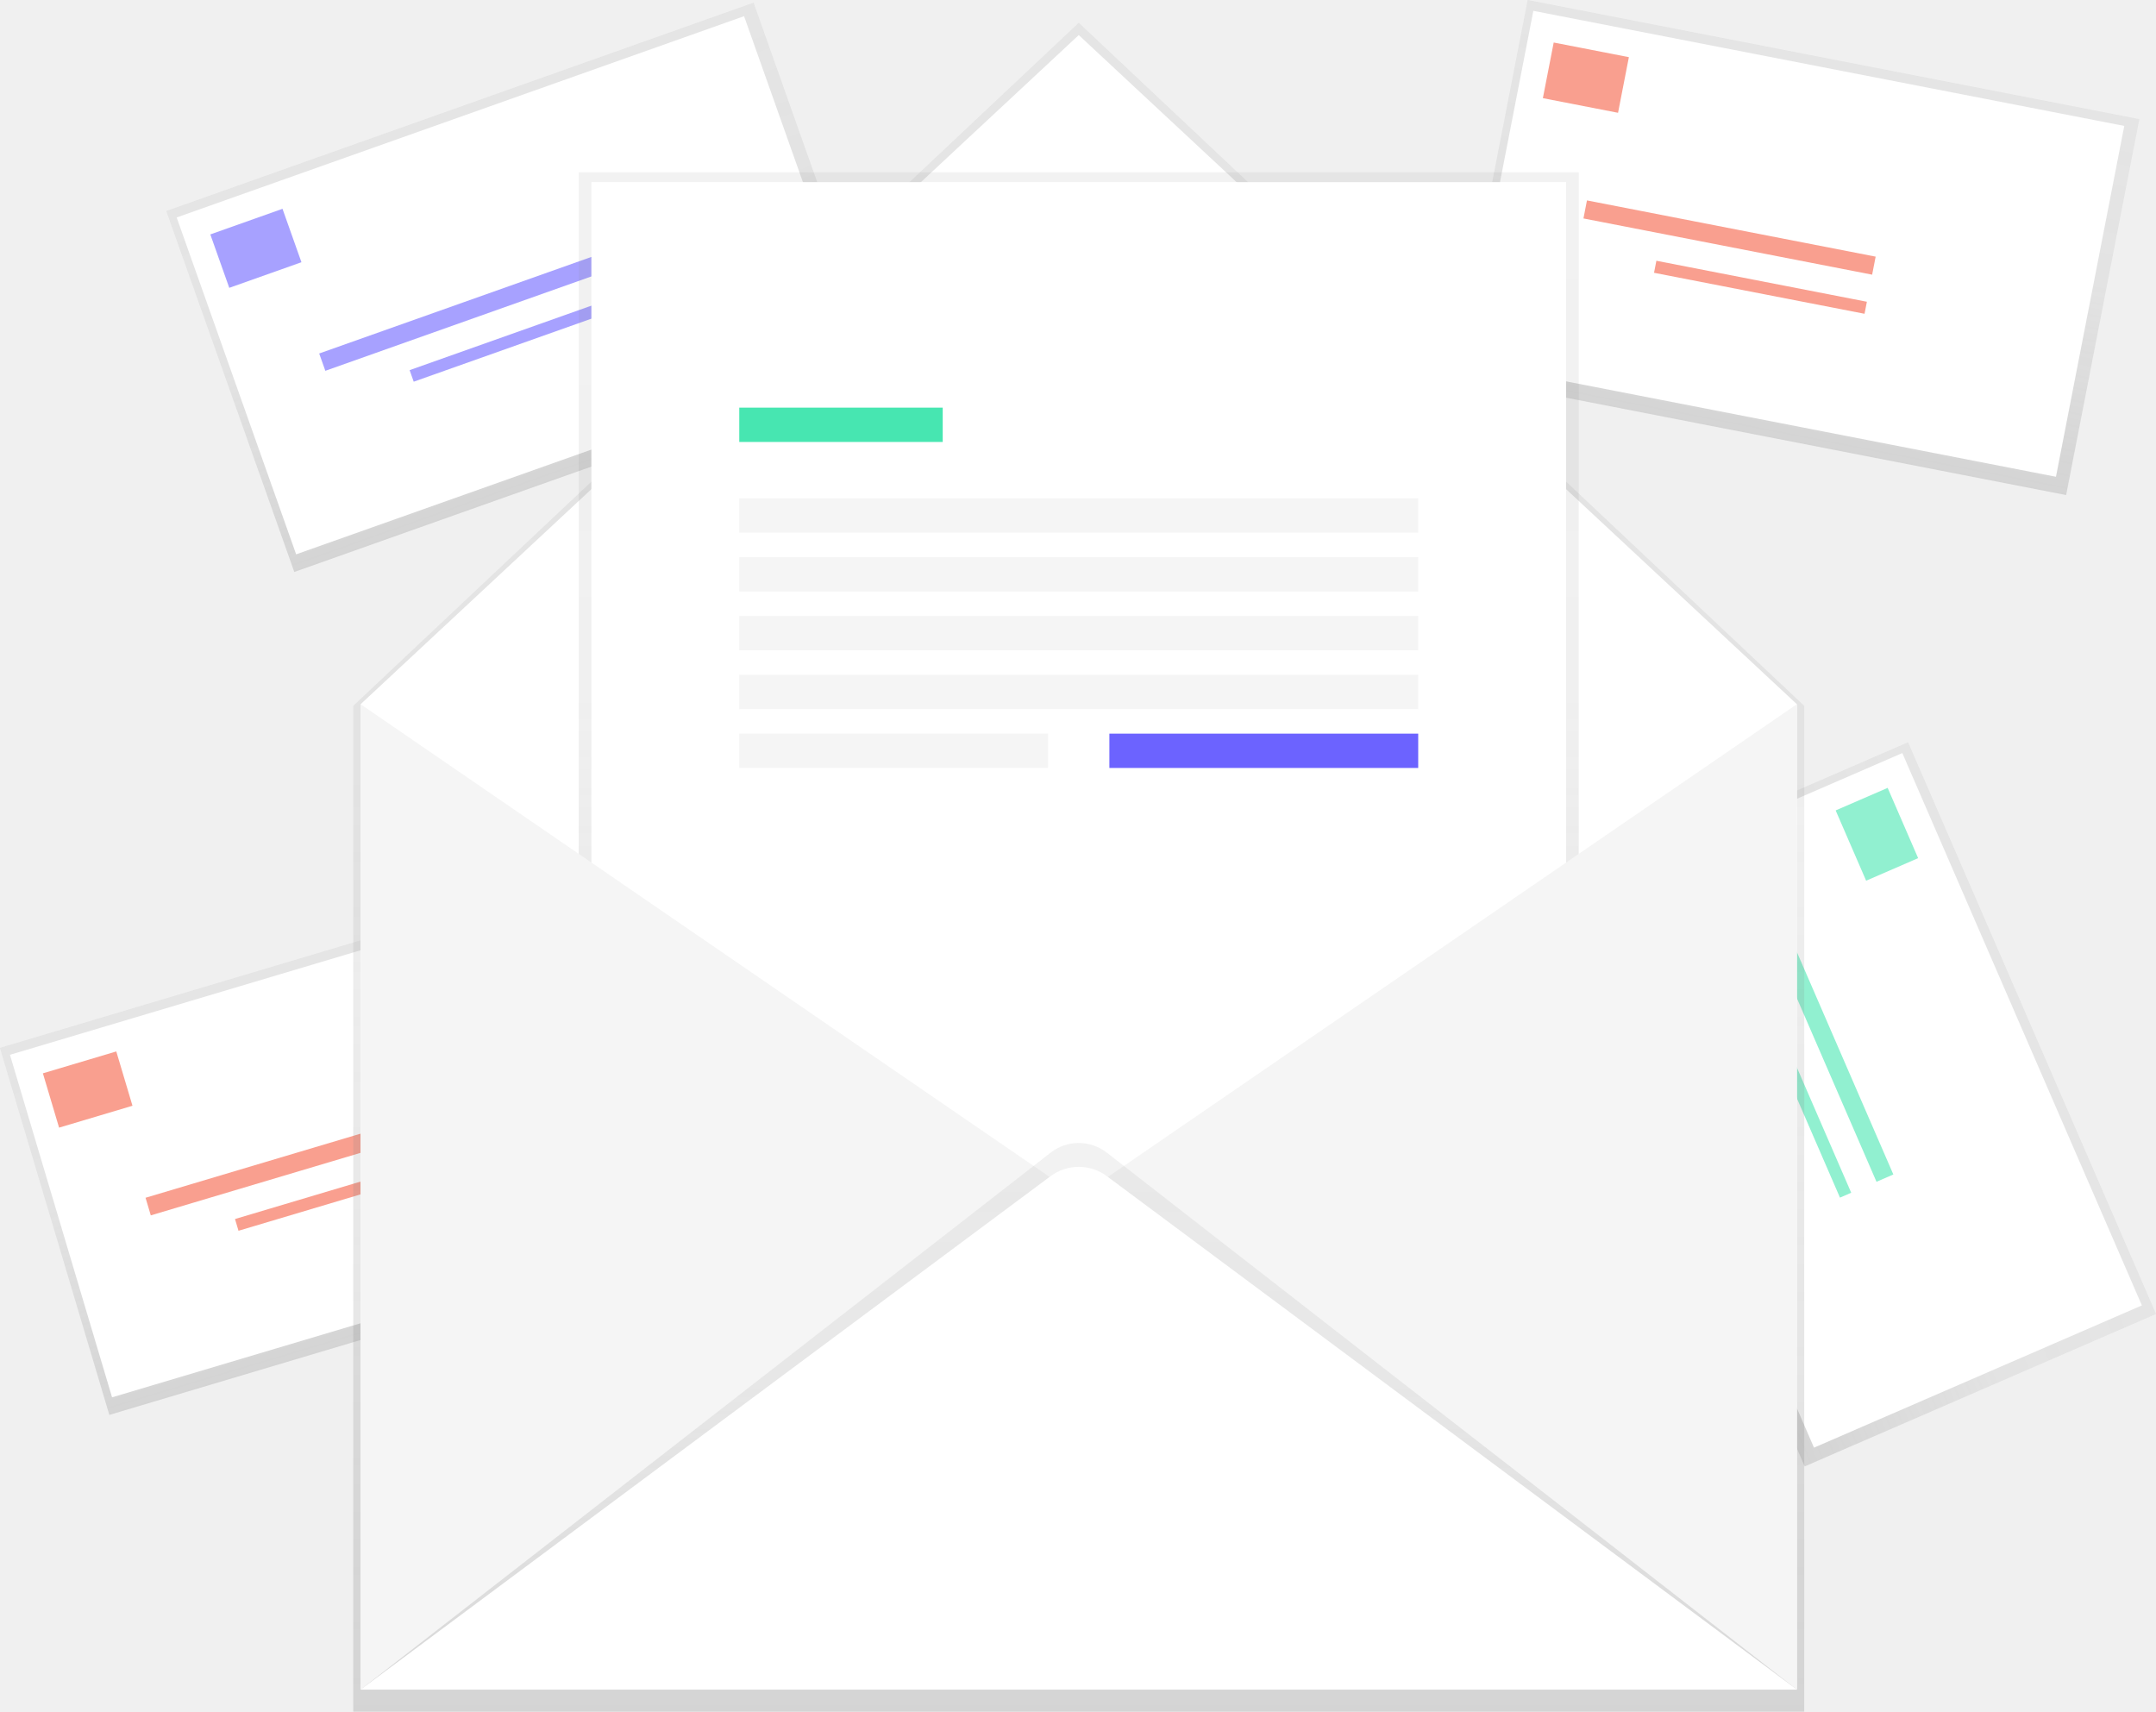
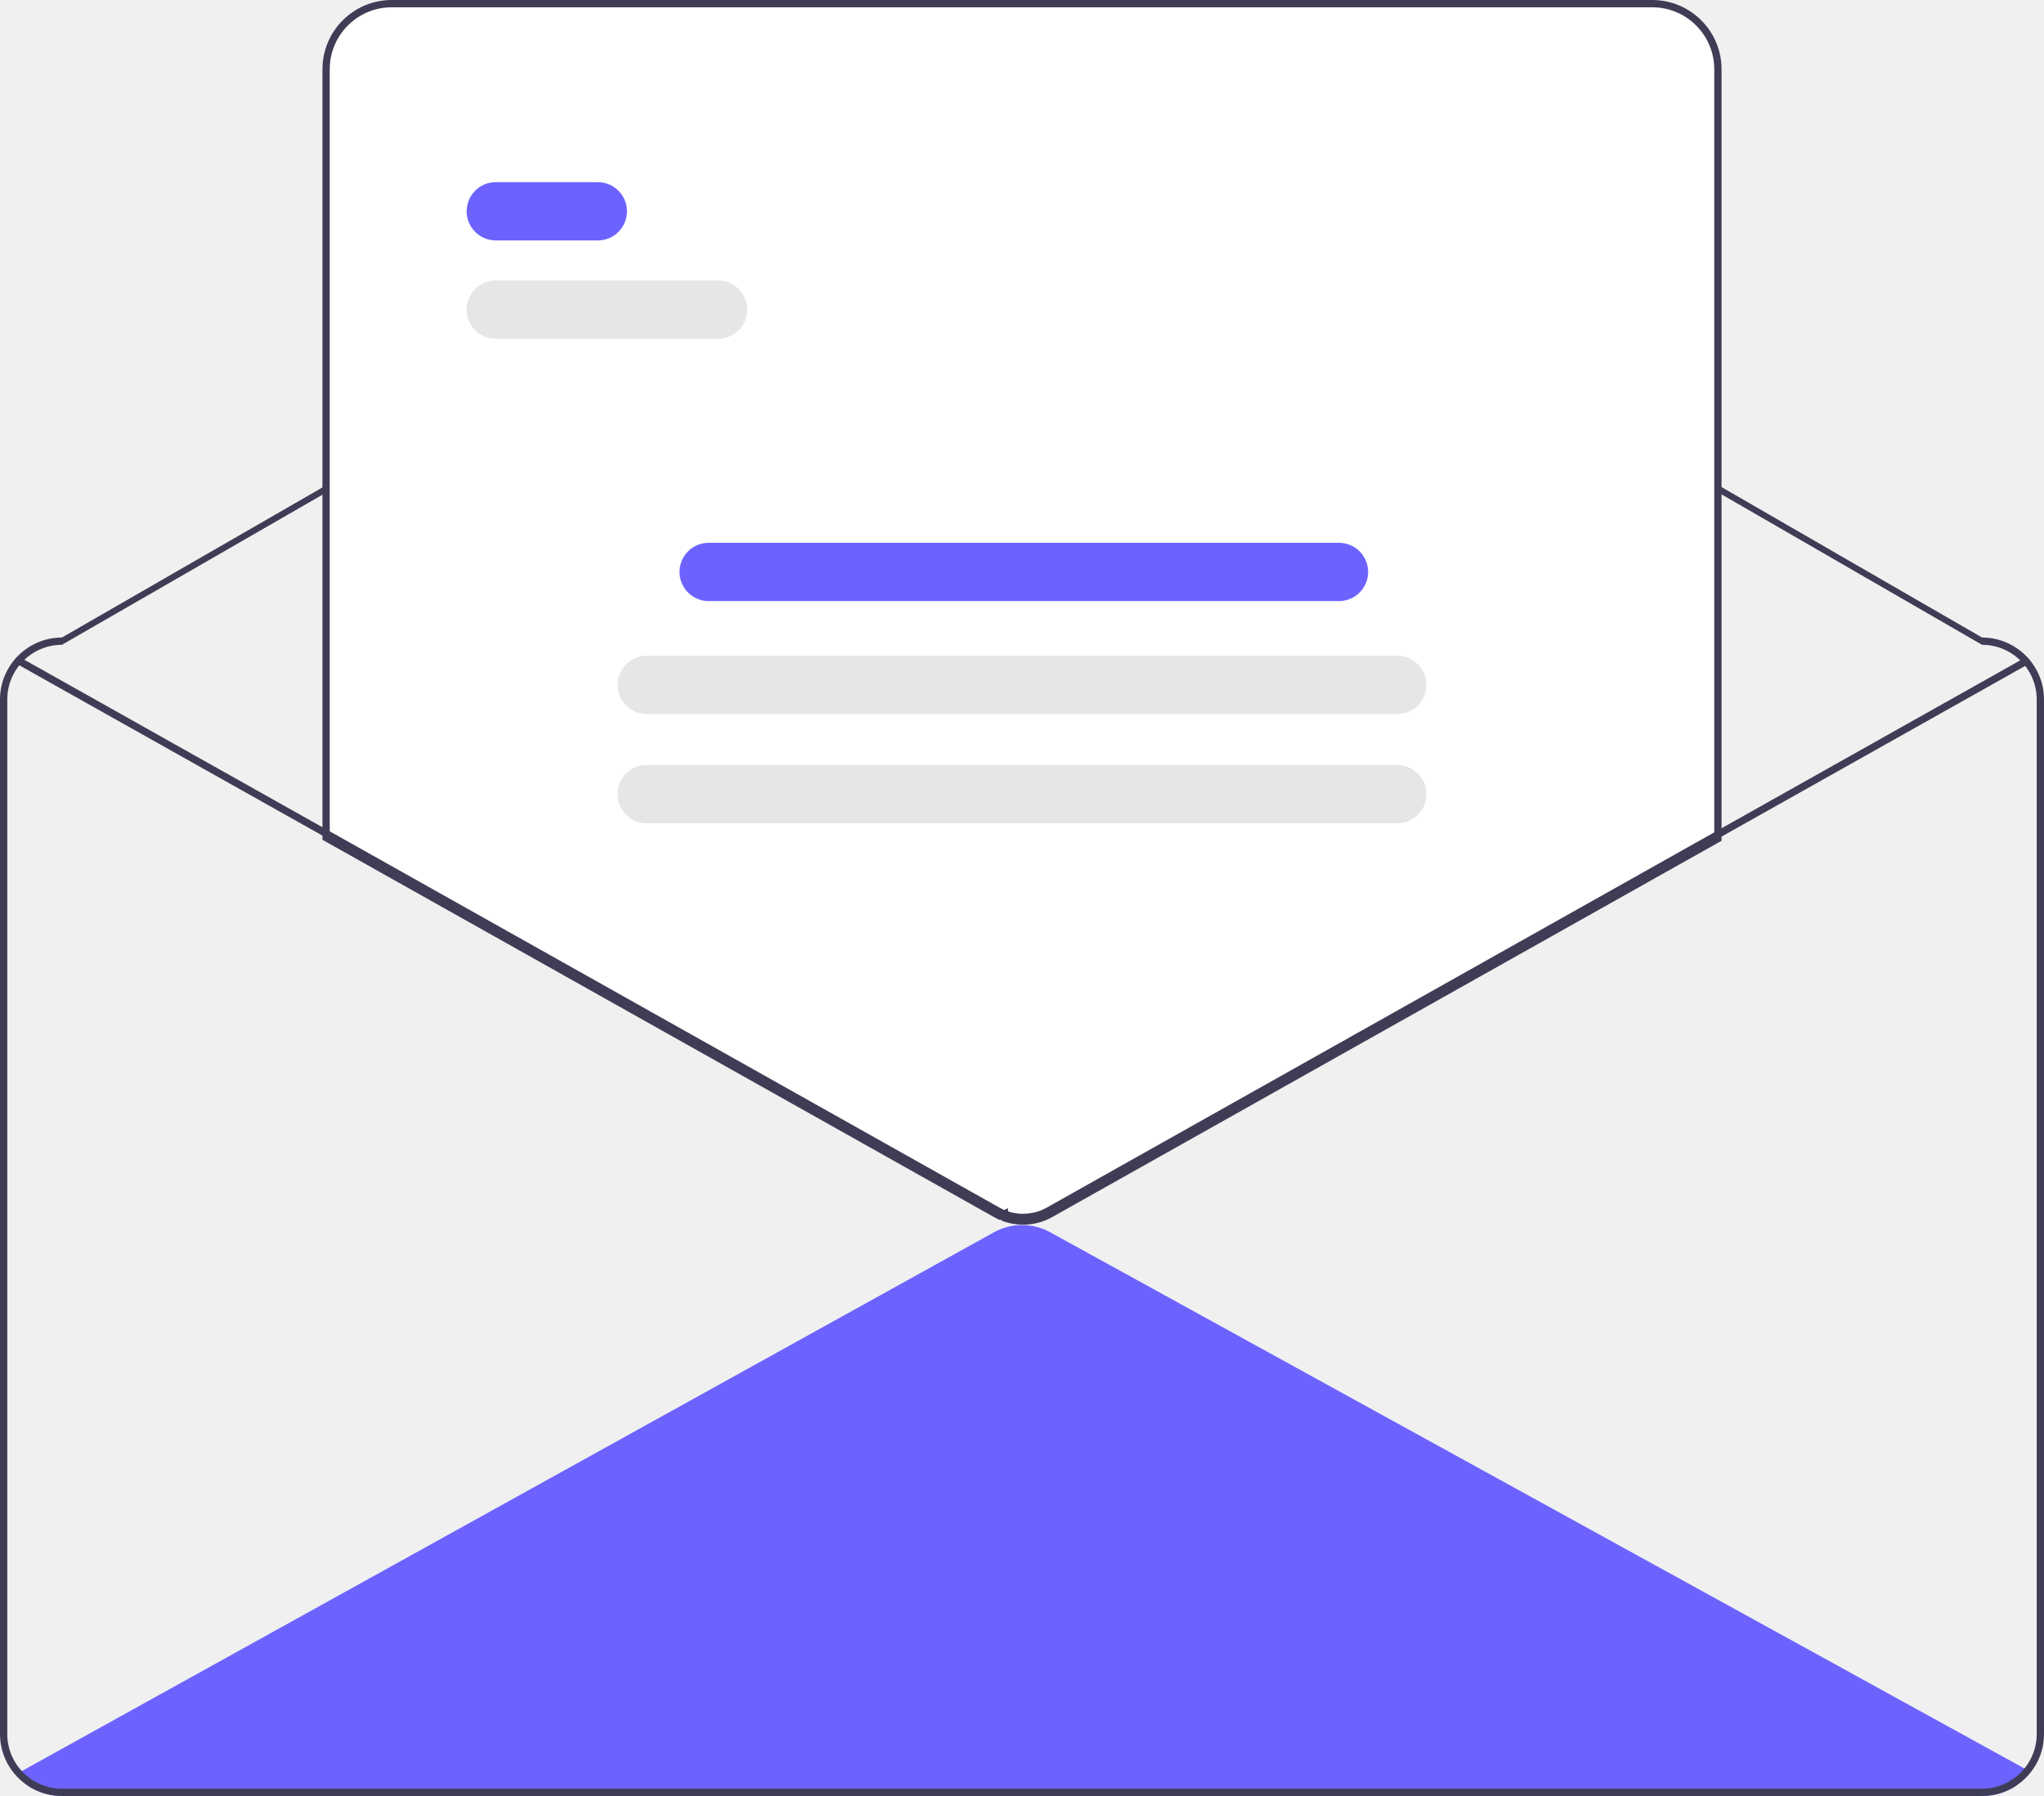
- <svg xmlns="http://www.w3.org/2000/svg" xmlns:xlink="http://www.w3.org/1999/xlink" id="060e19aa-3f7d-4f07-aa7e-820f8d371f55" data-name="Layer 1" width="870.71" height="691.21" viewBox="0 0 870.71 691.21">
-   <defs>
-     <linearGradient id="96d5bb21-1965-4d3e-ab37-1bcc7be514e6" x1="309.27" y1="560.72" x2="309.27" y2="406.06" gradientTransform="matrix(-1, 0, 0, 1, 616.6, 82.28)" gradientUnits="userSpaceOnUse">
-       <stop offset="0" stop-color="gray" stop-opacity="0.25" />
-       <stop offset="0.54" stop-color="gray" stop-opacity="0.12" />
-       <stop offset="1" stop-color="gray" stop-opacity="0.1" />
-     </linearGradient>
-     <linearGradient id="3608cfbe-4e57-42c8-8a3e-2b99e6b6c6a0" x1="-175.29" y1="157.73" x2="-175.29" y2="3.07" gradientTransform="matrix(0, -1, -1, 0, 970.73, 29.07)" xlink:href="#96d5bb21-1965-4d3e-ab37-1bcc7be514e6" />
-     <linearGradient id="f4d6b150-3892-4d6f-bed9-22612cc59583" x1="-246.29" y1="456.25" x2="-246.29" y2="301.59" gradientTransform="matrix(0, -1, -1, 0, 1293.26, 304.09)" xlink:href="#96d5bb21-1965-4d3e-ab37-1bcc7be514e6" />
-     <linearGradient id="675c2575-69c8-4c08-9859-0530d9a94ad2" x1="60" y1="226.17" x2="60" y2="71.51" gradientTransform="matrix(-1, 0, 0, 1, 436.24, 71.59)" xlink:href="#96d5bb21-1965-4d3e-ab37-1bcc7be514e6" />
-     <linearGradient id="245258be-8ef2-4163-b815-3fbd211fc334" x1="435.66" y1="691.21" x2="435.66" y2="9.21" gradientTransform="matrix(1, 0, 0, 1, 0, 0)" xlink:href="#96d5bb21-1965-4d3e-ab37-1bcc7be514e6" />
-     <linearGradient id="afb36fd3-f298-4117-ba9e-9f0c6a4eccfc" x1="435.66" y1="544.71" x2="435.66" y2="69.59" gradientTransform="matrix(1, 0, 0, 1, 0, 0)" xlink:href="#96d5bb21-1965-4d3e-ab37-1bcc7be514e6" />
-     <linearGradient id="9b46ec67-d0ea-45ff-80f1-fe3db7b86030" x1="600.3" y1="786.69" x2="600.3" y2="565.96" gradientTransform="matrix(1, 0, 0, 1, 0, 0)" xlink:href="#96d5bb21-1965-4d3e-ab37-1bcc7be514e6" />
-   </defs>
-   <rect x="181.5" y="488.34" width="251.66" height="154.66" transform="translate(-313.48 7.02) rotate(-16.6)" fill="url(#96d5bb21-1965-4d3e-ab37-1bcc7be514e6)" />
-   <rect x="184.26" y="492.57" width="243.13" height="144.34" transform="translate(-313.28 6.55) rotate(-16.6)" fill="#fff" />
-   <g opacity="0.6">
-     <rect x="184.56" y="532.96" width="30.93" height="22.89" transform="translate(382.63 904.55) rotate(163.4)" fill="#f55f44" />
-     <rect x="221.97" y="570.99" width="118.78" height="7.42" transform="translate(550.57 940.64) rotate(163.4)" fill="#f55f44" />
-     <rect x="258.42" y="584.23" width="86.61" height="4.95" transform="translate(593.88 958.32) rotate(163.4)" fill="#f55f44" />
-   </g>
-   <rect x="812.99" y="78.53" width="154.66" height="251.66" transform="translate(354.91 934.8) rotate(-78.98)" fill="url(#3608cfbe-4e57-42c8-8a3e-2b99e6b6c6a0)" />
-   <rect x="817.25" y="81.28" width="144.34" height="243.13" transform="translate(355.66 932.7) rotate(-78.98)" fill="#fff" />
-   <g opacity="0.6">
-     <rect x="789.65" y="124.32" width="30.93" height="22.89" transform="translate(1404.78 318.52) rotate(-168.98)" fill="#f55f44" />
-     <rect x="803.74" y="196.61" width="118.78" height="7.42" transform="translate(1507.41 457.54) rotate(-168.98)" fill="#f55f44" />
-     <rect x="832.3" y="217.92" width="86.61" height="4.95" transform="translate(1528.3 499.71) rotate(-168.98)" fill="#f55f44" />
-   </g>
-   <rect x="837.01" y="424.55" width="154.66" height="251.66" transform="translate(-308.14 304.89) rotate(-23.45)" fill="url(#f4d6b150-3892-4d6f-bed9-22612cc59583)" />
-   <rect x="842.9" y="427.21" width="144.34" height="243.13" transform="translate(-307.45 305.05) rotate(-23.45)" fill="#fff" />
-   <g opacity="0.6">
-     <rect x="907.2" y="429.86" width="30.93" height="22.89" transform="translate(720.31 1358.98) rotate(-113.45)" fill="#47e6b1" />
-     <rect x="842.89" y="521.96" width="118.78" height="7.42" transform="translate(614.41 1458.22) rotate(-113.45)" fill="#47e6b1" />
-     <rect x="849.48" y="544.85" width="86.61" height="4.95" transform="translate(581.28 1479.77) rotate(-113.45)" fill="#47e6b1" />
-   </g>
-   <rect x="250.41" y="143.1" width="251.66" height="154.66" transform="translate(-216.69 34.06) rotate(-19.53)" fill="url(#675c2575-69c8-4c08-9859-0530d9a94ad2)" />
-   <rect x="253.13" y="147.42" width="243.13" height="144.34" transform="translate(-216.5 33.5) rotate(-19.53)" fill="#fff" />
-   <g opacity="0.6">
-     <rect x="252.52" y="193.23" width="30.93" height="22.89" transform="translate(424.33 203.59) rotate(160.47)" fill="#6c63ff" />
-     <rect x="291.38" y="227.07" width="118.78" height="7.42" transform="translate(593.86 226.63) rotate(160.47)" fill="#6c63ff" />
-     <rect x="328.41" y="239.26" width="86.61" height="4.95" transform="translate(638.21 240.89) rotate(160.47)" fill="#6c63ff" />
-   </g>
-   <polygon points="435.66 9.21 142.66 285.04 142.66 691.21 728.65 691.21 728.65 285.04 435.66 9.21" fill="url(#245258be-8ef2-4163-b815-3fbd211fc334)" />
-   <polygon points="725.68 682.3 145.63 682.3 145.63 284.38 435.66 14.16 725.68 284.38 725.68 682.3" fill="#fff" />
-   <rect x="233.73" y="69.59" width="403.85" height="475.12" fill="url(#afb36fd3-f298-4117-ba9e-9f0c6a4eccfc)" />
-   <rect x="238.83" y="73.55" width="393.65" height="471.16" fill="#fff" />
-   <polygon points="145.63 284.38 435.66 483.34 145.63 682.3 145.63 284.38" fill="#f5f5f5" />
-   <polygon points="725.68 284.38 435.66 483.34 725.68 682.3 725.68 284.38" fill="#f5f5f5" />
-   <path d="M310.28,786.69,588.92,569.9a18.39,18.39,0,0,1,22.75,0L890.33,786.69Z" transform="translate(-164.65 -104.4)" fill="url(#9b46ec67-d0ea-45ff-80f1-fe3db7b86030)" />
-   <path d="M310.28,786.69,588.92,579.37a19.06,19.06,0,0,1,22.75,0L890.33,786.69Z" transform="translate(-164.65 -104.4)" fill="#fff" />
-   <rect x="298.56" y="164.61" width="82.16" height="13.86" fill="#47e6b1" />
-   <rect x="298.56" y="201.24" width="274.19" height="13.86" fill="#f5f5f5" />
-   <rect x="298.56" y="224.99" width="274.19" height="13.86" fill="#f5f5f5" />
-   <rect x="298.56" y="248.75" width="274.19" height="13.86" fill="#f5f5f5" />
-   <rect x="298.56" y="272.5" width="274.19" height="13.86" fill="#f5f5f5" />
-   <rect x="298.56" y="296.26" width="124.72" height="13.86" fill="#f5f5f5" />
-   <rect x="448.03" y="296.26" width="124.72" height="13.86" fill="#6c63ff" />
+ <svg xmlns="http://www.w3.org/2000/svg" id="bf59fb71-ac1e-4020-97b5-5970fed6e003" data-name="Layer 1" width="561" height="493" viewBox="0 0 561 493">
+   <path d="M876.03,689.45c-.98,1.37-1.97,2.73-2.95,4.08A16.828,16.828,0,0,1,863.5,696.5h-527a16.904,16.904,0,0,1-9.21-2.72c-.91-1.2-1.81-2.41-2.72-3.62l.91-.5L592.27,541.78a16.019,16.019,0,0,1,15.47-.02L875.13,688.95Z" transform="translate(-319.5 -203.5)" fill="#6c63ff" />
+   <path d="M863.5,378.5,632.282,244.97a64.023,64.023,0,0,0-63.981-.032L336.5,378.5a17.024,17.024,0,0,0-17,17v284a17.02,17.02,0,0,0,17,17h527a17.029,17.029,0,0,0,17-17v-284A17.024,17.024,0,0,0,863.5,378.5Zm15,301a15.036,15.036,0,0,1-15,15h-527a15.027,15.027,0,0,1-15-15v-284a15.018,15.018,0,0,1,15-15L568.3,246.938a64.023,64.023,0,0,1,63.981.032L863.5,380.5a15.018,15.018,0,0,1,15,15Z" transform="translate(-319.5 -203.5)" fill="#3f3d56" />
+   <path d="M600.3,539.18a15.363,15.363,0,0,1-5.116-.858l-.302-.107-.061-.672c-.188.093-.379.182-.569.266l-.201.088-.201-.089c-.421-.185-.84-.395-1.244-.622L408.5,433.732V222.5A18.521,18.521,0,0,1,427,204H773a18.521,18.521,0,0,1,18.5,18.5V434.002l-.255.144-183.25,103.04A15.757,15.757,0,0,1,600.3,539.18Z" transform="translate(-319.5 -203.5)" fill="#fff" />
+   <path d="M600.3,539.68a15.856,15.856,0,0,1-5.282-.887l-.605-.213-.026-.286-.337.148-.402-.177c-.437-.192-.87-.409-1.288-.645L408,434.025V222.5a19.022,19.022,0,0,1,19-19H773a19.022,19.022,0,0,1,19,19V434.295L608.24,537.622A16.253,16.253,0,0,1,600.3,539.68Zm-4.013-2.577a14.492,14.492,0,0,0,10.974-1.226L790,433.125V222.5a17.019,17.019,0,0,0-17-17H427a17.019,17.019,0,0,0-17,17V432.854l11.99,6.733,171.35,96.291q.35.197.71.371.36-.174.709-.37l1.347-.759Z" transform="translate(-319.5 -203.5)" fill="#3f3d56" />
+   <path d="M876.07,385.88,803.5,426.68,791,433.71,607.75,536.75a15.242,15.242,0,0,1-7.45,1.93,14.911,14.911,0,0,1-4.95-.83,12.054,12.054,0,0,1-1.3-.5q-.614-.27-1.2-.6L421.5,440.46,409,433.44l-84.92-47.72a1.011,1.011,0,0,1-.38-1.37.999.999,0,0,1,1.36-.38L409,431.14l12.5,7.02L593.83,535a13.074,13.074,0,0,0,1.78.83c.26.1.53.19.8.27A13.264,13.264,0,0,0,606.77,535L791,431.42l12.5-7.03,71.59-40.25a.998.998,0,1,1,.98,1.74Z" transform="translate(-319.5 -203.5)" fill="#3f3d56" />
+   <path d="M483.575,269.5h-28a8,8,0,0,1,0-16h28a8,8,0,0,1,0,16Z" transform="translate(-319.5 -203.5)" fill="#6c63ff" />
+   <path d="M516.575,296.5h-61a8,8,0,0,1,0-16h61a8,8,0,0,1,0,16Z" transform="translate(-319.5 -203.5)" fill="#e6e6e6" />
+   <path d="M687,368.5H514a8,8,0,0,1,0-16H687a8,8,0,0,1,0,16Z" transform="translate(-319.5 -203.5)" fill="#6c63ff" />
+   <path d="M703,399.5H497a8,8,0,0,1,0-16H703a8,8,0,0,1,0,16Z" transform="translate(-319.5 -203.5)" fill="#e6e6e6" />
+   <path d="M703,429.5H497a8,8,0,0,1,0-16H703a8,8,0,0,1,0,16Z" transform="translate(-319.5 -203.5)" fill="#e6e6e6" />
</svg>
